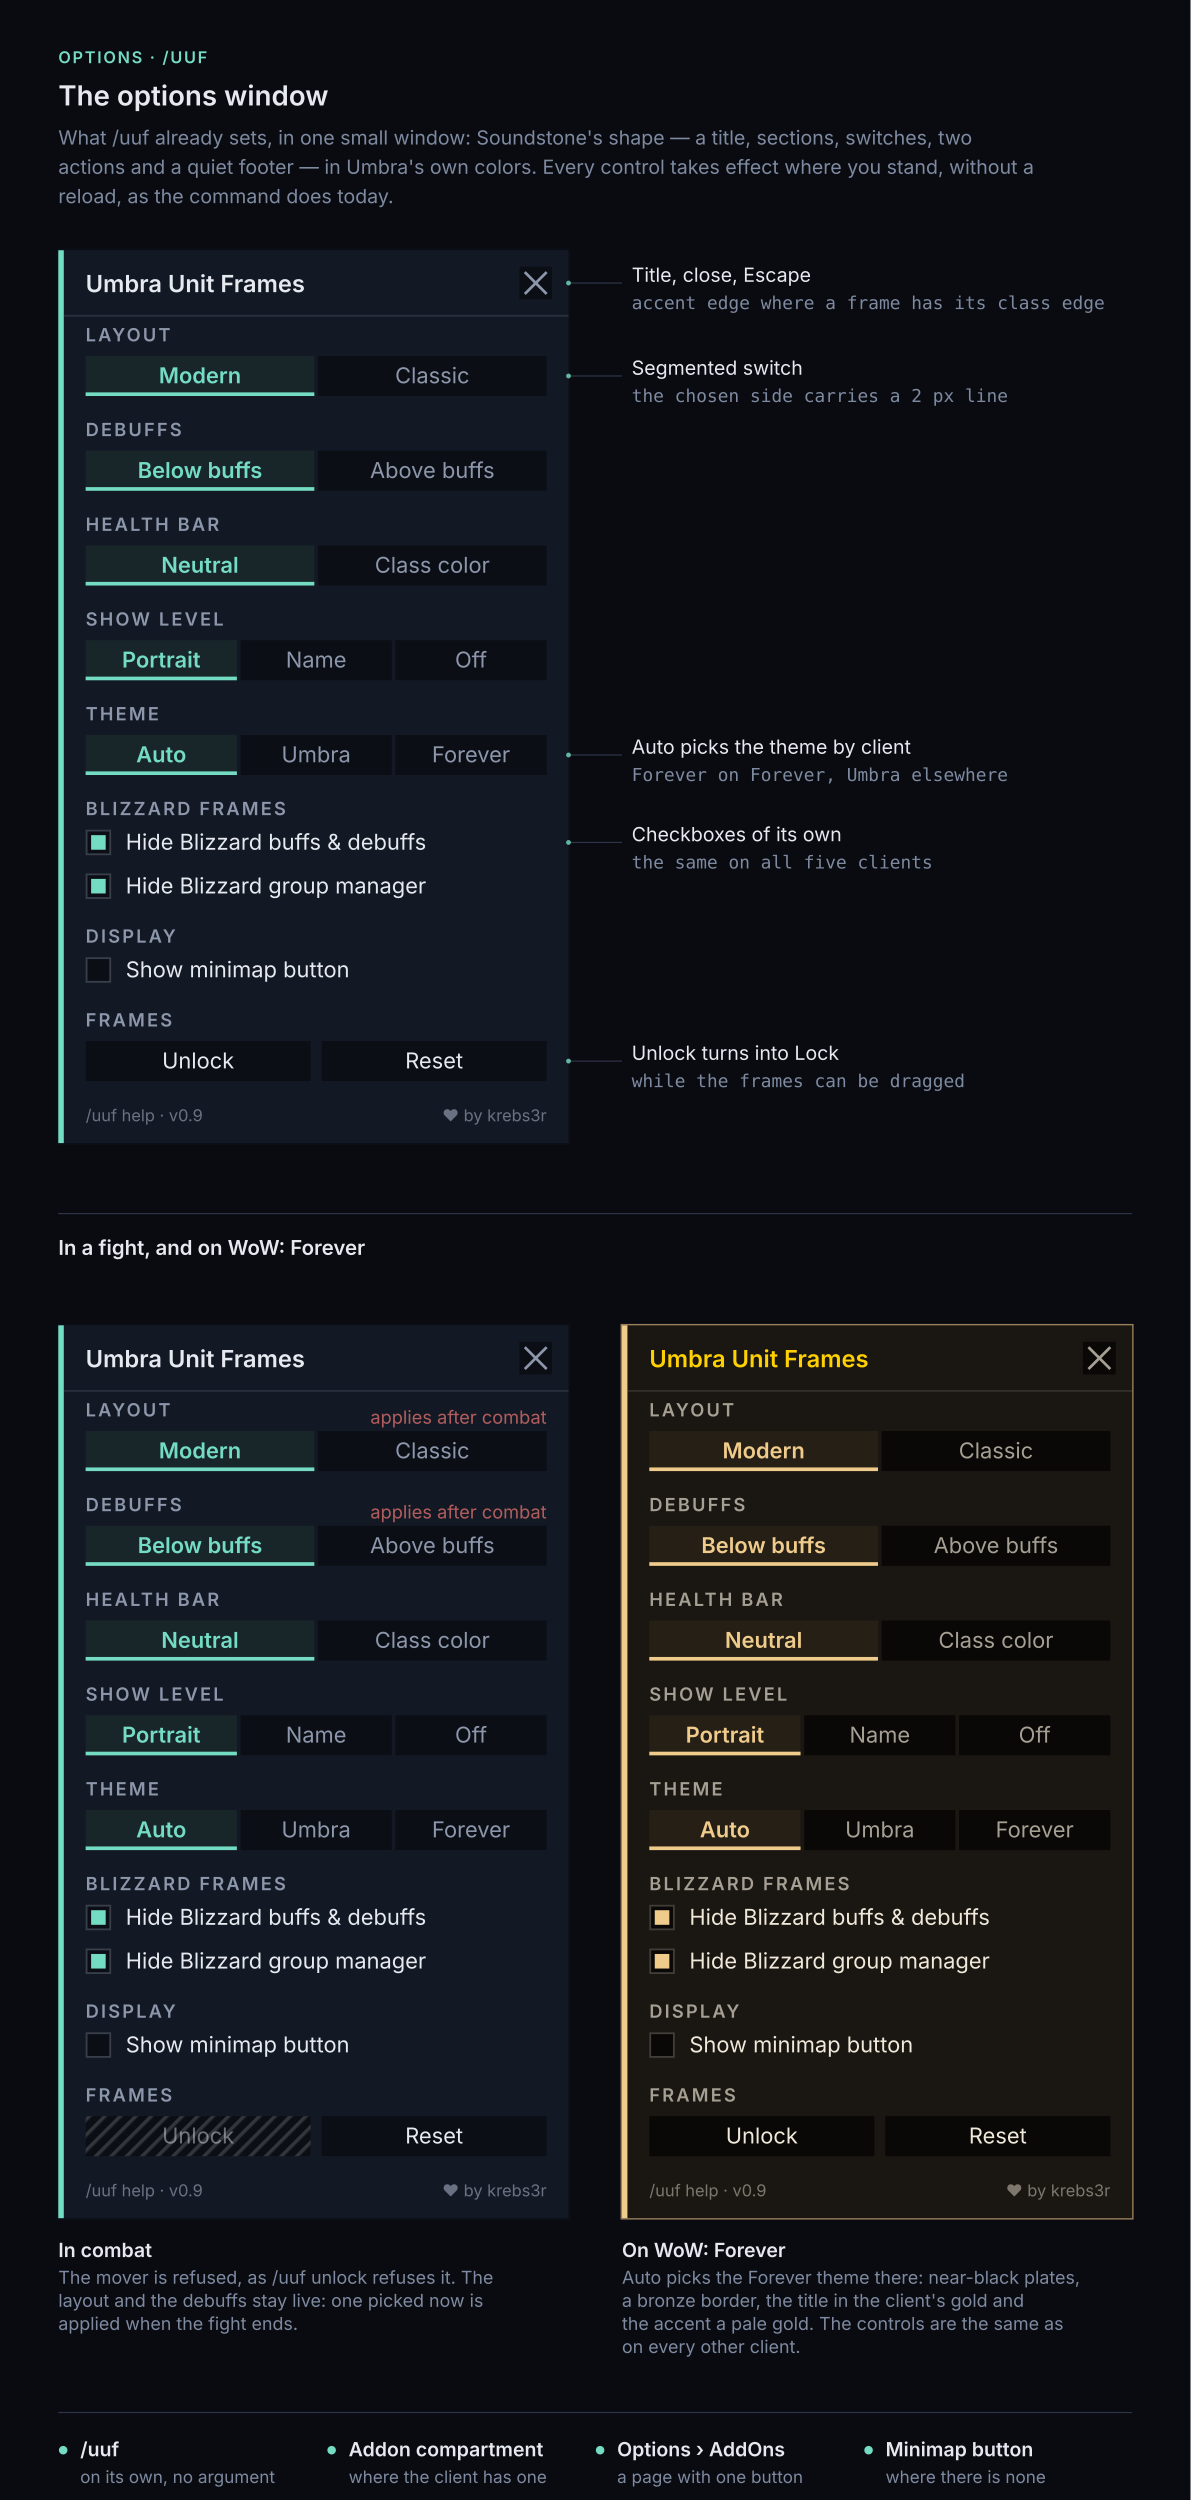
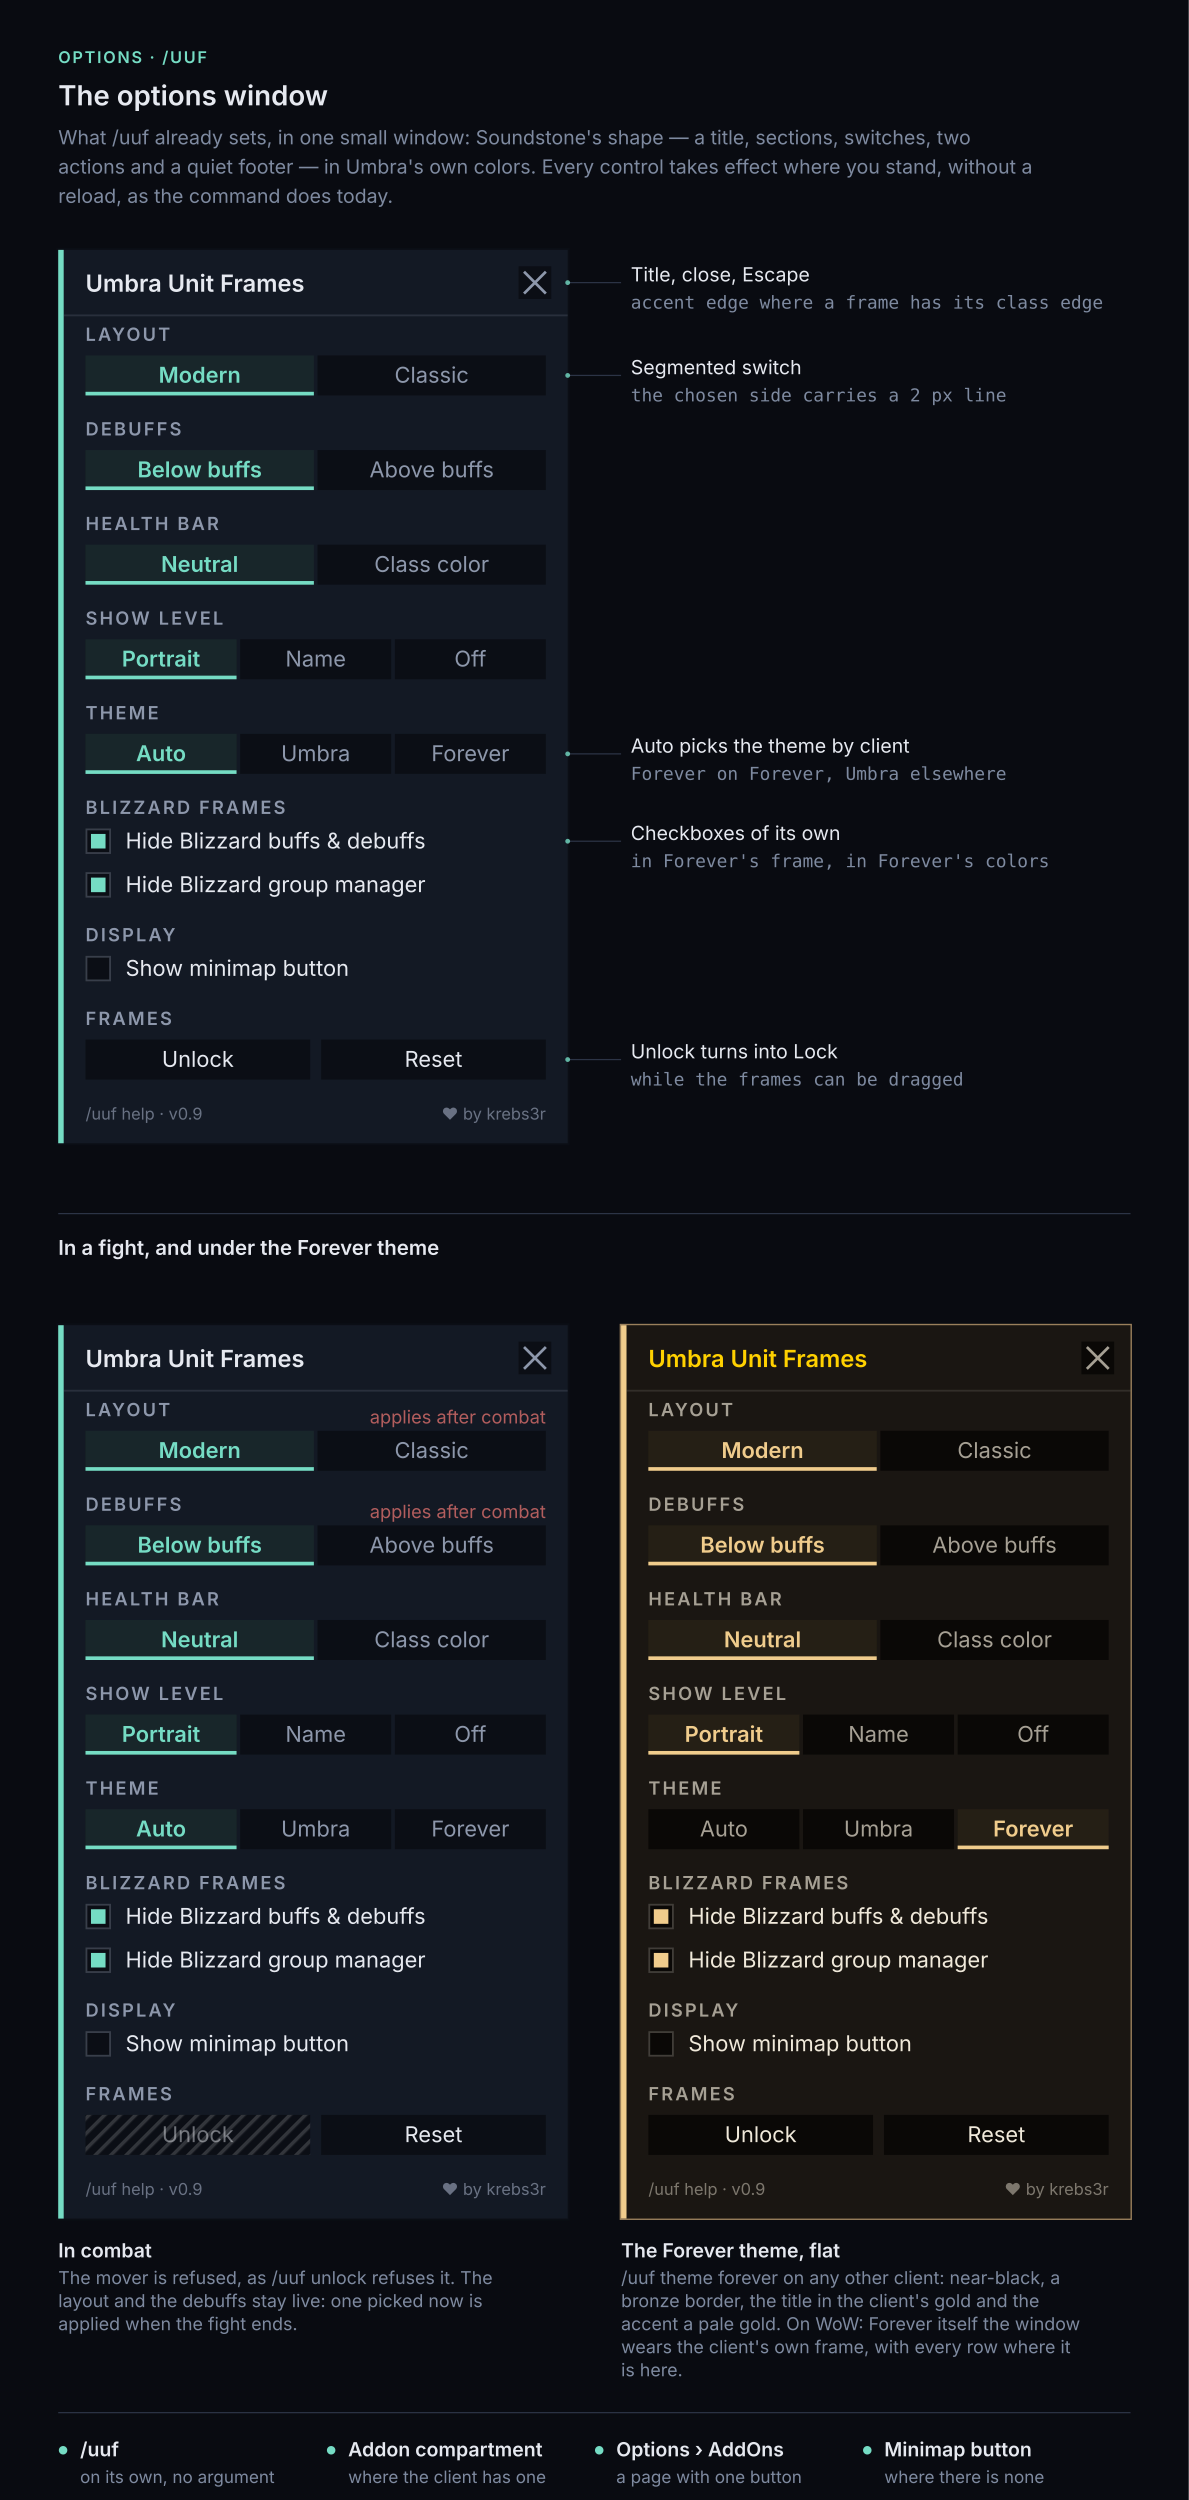
- <svg xmlns="http://www.w3.org/2000/svg" width="980" height="2058" viewBox="0 0 980 2058" role="img" aria-label="Umbra Unit Frames — the options window">
+ <svg xmlns="http://www.w3.org/2000/svg" width="980" height="2061" viewBox="0 0 980 2061" role="img" aria-label="Umbra Unit Frames — the options window">
  <defs>
    <linearGradient id="shade" x1="0" y1="0" x2="0" y2="1">
      <stop offset="0" stop-color="#ffffff" stop-opacity="0.12" />
      <stop offset="1" stop-color="#000000" stop-opacity="0.28" />
    </linearGradient>
    <pattern id="hatch" width="24" height="24" patternUnits="userSpaceOnUse" patternTransform="rotate(45)">
      <rect width="24" height="24" fill="none" />
      <rect width="10" height="24" fill="#ffffff" fill-opacity="0.45" />
    </pattern>
  </defs>
-   <rect width="980" height="2058" fill="rgb(9,11,17)" />
+   <rect width="980" height="2061" fill="rgb(9,11,17)" />
  <defs>
    <pattern id="hatch-fine" width="6" height="6" patternUnits="userSpaceOnUse" patternTransform="rotate(45)">
      <rect width="2" height="6" fill="#ffffff" fill-opacity="0.16" />
    </pattern>
  </defs>
  <text x="48.00" y="52.00" font-family="Inter,Segoe UI,Helvetica,Arial,sans-serif" font-size="13.4" fill="rgb(117,220,196)" text-anchor="start" font-weight="600" letter-spacing="1.40">OPTIONS · /UUF</text>
  <text x="48.00" y="86.84" font-family="Inter,Segoe UI,Helvetica,Arial,sans-serif" font-size="22.8" fill="rgb(230,233,240)" text-anchor="start" font-weight="600">The options window</text>
  <text x="48.00" y="119.00" font-family="Inter,Segoe UI,Helvetica,Arial,sans-serif" font-size="16.1" fill="rgb(126,138,160)" text-anchor="start" font-weight="400">What /uuf already sets, in one small window: Soundstone's shape — a title, sections, switches, two</text>
  <text x="48.00" y="143.12" font-family="Inter,Segoe UI,Helvetica,Arial,sans-serif" font-size="16.1" fill="rgb(126,138,160)" text-anchor="start" font-weight="400">actions and a quiet footer — in Umbra's own colors. Every control takes effect where you stand, without a</text>
  <text x="48.00" y="167.24" font-family="Inter,Segoe UI,Helvetica,Arial,sans-serif" font-size="16.1" fill="rgb(126,138,160)" text-anchor="start" font-weight="400">reload, as the command does today.</text>
  <g transform="translate(48.00,206.00) scale(1.5)">
-     <rect x="-1.00" y="-1.00" width="282.00" height="492.00" fill="rgb(11,14,21)" />
-     <rect x="0.00" y="0.00" width="280.00" height="490.00" fill="rgba(20,25,37,0.960)" />
-     <rect x="0.00" y="0.00" width="3.00" height="490.00" fill="rgb(117,220,196)" />
+     <rect x="-1.00" y="-1.00" width="282.00" height="493.00" fill="rgb(11,14,21)" />
+     <rect x="0.00" y="0.00" width="280.00" height="491.00" fill="rgba(20,25,37,0.960)" />
+     <rect x="0.00" y="0.00" width="3.00" height="491.00" fill="rgb(117,220,196)" />
    <text x="15.00" y="23.00" font-family="Inter,Segoe UI,Helvetica,Arial,sans-serif" font-size="13.0" fill="rgb(230,233,240)" text-anchor="start" font-weight="600">Umbra Unit Frames</text>
    <rect x="253.00" y="9.00" width="18.00" height="18.00" fill="rgb(11,14,21)" />
    <line x1="256.00" y1="12.00" x2="268.00" y2="24.00" stroke="rgb(141,151,171)" stroke-width="1.50" />
    <line x1="268.00" y1="12.00" x2="256.00" y2="24.00" stroke="rgb(141,151,171)" stroke-width="1.50" />
    <line x1="3.00" y1="36.00" x2="280.00" y2="36.00" stroke="rgba(141,151,171,0.180)" stroke-width="1.00" />
    <text x="15.00" y="50.00" font-family="Inter,Segoe UI,Helvetica,Arial,sans-serif" font-size="10.0" fill="rgb(141,151,171)" text-anchor="start" font-weight="600" letter-spacing="1.20">LAYOUT</text>
    <rect x="15.00" y="58.00" width="125.50" height="22.00" fill="rgb(11,14,21)" />
    <rect x="15.00" y="58.00" width="125.50" height="22.00" fill="rgba(117,220,196,0.120)" />
    <rect x="15.00" y="78.00" width="125.50" height="2.00" fill="rgb(117,220,196)" />
    <text x="77.75" y="73.00" font-family="Inter,Segoe UI,Helvetica,Arial,sans-serif" font-size="12.0" fill="rgb(117,220,196)" text-anchor="middle" font-weight="600">Modern</text>
    <rect x="142.50" y="58.00" width="125.50" height="22.00" fill="rgb(11,14,21)" />
    <text x="205.25" y="73.00" font-family="Inter,Segoe UI,Helvetica,Arial,sans-serif" font-size="12.0" fill="rgb(141,151,171)" text-anchor="middle" font-weight="400">Classic</text>
    <text x="15.00" y="102.00" font-family="Inter,Segoe UI,Helvetica,Arial,sans-serif" font-size="10.0" fill="rgb(141,151,171)" text-anchor="start" font-weight="600" letter-spacing="1.20">DEBUFFS</text>
    <rect x="15.00" y="110.00" width="125.50" height="22.00" fill="rgb(11,14,21)" />
    <rect x="15.00" y="110.00" width="125.50" height="22.00" fill="rgba(117,220,196,0.120)" />
    <rect x="15.00" y="130.00" width="125.50" height="2.00" fill="rgb(117,220,196)" />
    <text x="77.75" y="125.00" font-family="Inter,Segoe UI,Helvetica,Arial,sans-serif" font-size="12.0" fill="rgb(117,220,196)" text-anchor="middle" font-weight="600">Below buffs</text>
    <rect x="142.50" y="110.00" width="125.50" height="22.00" fill="rgb(11,14,21)" />
    <text x="205.25" y="125.00" font-family="Inter,Segoe UI,Helvetica,Arial,sans-serif" font-size="12.0" fill="rgb(141,151,171)" text-anchor="middle" font-weight="400">Above buffs</text>
    <text x="15.00" y="154.00" font-family="Inter,Segoe UI,Helvetica,Arial,sans-serif" font-size="10.0" fill="rgb(141,151,171)" text-anchor="start" font-weight="600" letter-spacing="1.20">HEALTH BAR</text>
    <rect x="15.00" y="162.00" width="125.50" height="22.00" fill="rgb(11,14,21)" />
    <rect x="15.00" y="162.00" width="125.50" height="22.00" fill="rgba(117,220,196,0.120)" />
    <rect x="15.00" y="182.00" width="125.50" height="2.00" fill="rgb(117,220,196)" />
    <text x="77.75" y="177.00" font-family="Inter,Segoe UI,Helvetica,Arial,sans-serif" font-size="12.0" fill="rgb(117,220,196)" text-anchor="middle" font-weight="600">Neutral</text>
    <rect x="142.50" y="162.00" width="125.50" height="22.00" fill="rgb(11,14,21)" />
    <text x="205.25" y="177.00" font-family="Inter,Segoe UI,Helvetica,Arial,sans-serif" font-size="12.0" fill="rgb(141,151,171)" text-anchor="middle" font-weight="400">Class color</text>
    <text x="15.00" y="206.00" font-family="Inter,Segoe UI,Helvetica,Arial,sans-serif" font-size="10.0" fill="rgb(141,151,171)" text-anchor="start" font-weight="600" letter-spacing="1.20">SHOW LEVEL</text>
    <rect x="15.00" y="214.00" width="83.00" height="22.00" fill="rgb(11,14,21)" />
    <rect x="15.00" y="214.00" width="83.00" height="22.00" fill="rgba(117,220,196,0.120)" />
    <rect x="15.00" y="234.00" width="83.00" height="2.00" fill="rgb(117,220,196)" />
    <text x="56.50" y="229.00" font-family="Inter,Segoe UI,Helvetica,Arial,sans-serif" font-size="12.0" fill="rgb(117,220,196)" text-anchor="middle" font-weight="600">Portrait</text>
    <rect x="100.00" y="214.00" width="83.00" height="22.00" fill="rgb(11,14,21)" />
    <text x="141.50" y="229.00" font-family="Inter,Segoe UI,Helvetica,Arial,sans-serif" font-size="12.0" fill="rgb(141,151,171)" text-anchor="middle" font-weight="400">Name</text>
    <rect x="185.00" y="214.00" width="83.00" height="22.00" fill="rgb(11,14,21)" />
    <text x="226.50" y="229.00" font-family="Inter,Segoe UI,Helvetica,Arial,sans-serif" font-size="12.0" fill="rgb(141,151,171)" text-anchor="middle" font-weight="400">Off</text>
    <text x="15.00" y="258.00" font-family="Inter,Segoe UI,Helvetica,Arial,sans-serif" font-size="10.0" fill="rgb(141,151,171)" text-anchor="start" font-weight="600" letter-spacing="1.20">THEME</text>
    <rect x="15.00" y="266.00" width="83.00" height="22.00" fill="rgb(11,14,21)" />
    <rect x="15.00" y="266.00" width="83.00" height="22.00" fill="rgba(117,220,196,0.120)" />
    <rect x="15.00" y="286.00" width="83.00" height="2.00" fill="rgb(117,220,196)" />
    <text x="56.50" y="281.00" font-family="Inter,Segoe UI,Helvetica,Arial,sans-serif" font-size="12.0" fill="rgb(117,220,196)" text-anchor="middle" font-weight="600">Auto</text>
    <rect x="100.00" y="266.00" width="83.00" height="22.00" fill="rgb(11,14,21)" />
    <text x="141.50" y="281.00" font-family="Inter,Segoe UI,Helvetica,Arial,sans-serif" font-size="12.0" fill="rgb(141,151,171)" text-anchor="middle" font-weight="400">Umbra</text>
    <rect x="185.00" y="266.00" width="83.00" height="22.00" fill="rgb(11,14,21)" />
    <text x="226.50" y="281.00" font-family="Inter,Segoe UI,Helvetica,Arial,sans-serif" font-size="12.0" fill="rgb(141,151,171)" text-anchor="middle" font-weight="400">Forever</text>
    <text x="15.00" y="310.00" font-family="Inter,Segoe UI,Helvetica,Arial,sans-serif" font-size="10.0" fill="rgb(141,151,171)" text-anchor="start" font-weight="600" letter-spacing="1.20">BLIZZARD FRAMES</text>
    <rect x="15.00" y="318.00" width="14.00" height="14.00" fill="rgb(11,14,21)" />
    <rect x="15.50" y="318.50" width="13.00" height="13.00" fill="none" stroke="rgba(141,151,171,0.350)" stroke-width="1" />
    <rect x="18.00" y="321.00" width="8.00" height="8.00" fill="rgb(117,220,196)" />
    <text x="37.00" y="329.00" font-family="Inter,Segoe UI,Helvetica,Arial,sans-serif" font-size="12.0" fill="rgb(230,233,240)" text-anchor="start" font-weight="400">Hide Blizzard buffs &amp; debuffs</text>
    <rect x="15.00" y="342.00" width="14.00" height="14.00" fill="rgb(11,14,21)" />
    <rect x="15.50" y="342.50" width="13.00" height="13.00" fill="none" stroke="rgba(141,151,171,0.350)" stroke-width="1" />
    <rect x="18.00" y="345.00" width="8.00" height="8.00" fill="rgb(117,220,196)" />
    <text x="37.00" y="353.00" font-family="Inter,Segoe UI,Helvetica,Arial,sans-serif" font-size="12.0" fill="rgb(230,233,240)" text-anchor="start" font-weight="400">Hide Blizzard group manager</text>
    <text x="15.00" y="380.00" font-family="Inter,Segoe UI,Helvetica,Arial,sans-serif" font-size="10.0" fill="rgb(141,151,171)" text-anchor="start" font-weight="600" letter-spacing="1.20">DISPLAY</text>
    <rect x="15.00" y="388.00" width="14.00" height="14.00" fill="rgb(11,14,21)" />
    <rect x="15.50" y="388.50" width="13.00" height="13.00" fill="none" stroke="rgba(141,151,171,0.350)" stroke-width="1" />
    <text x="37.00" y="399.00" font-family="Inter,Segoe UI,Helvetica,Arial,sans-serif" font-size="12.0" fill="rgb(230,233,240)" text-anchor="start" font-weight="400">Show minimap button</text>
    <text x="15.00" y="426.00" font-family="Inter,Segoe UI,Helvetica,Arial,sans-serif" font-size="10.0" fill="rgb(141,151,171)" text-anchor="start" font-weight="600" letter-spacing="1.20">FRAMES</text>
    <rect x="15.00" y="434.00" width="123.50" height="22.00" fill="rgb(11,14,21)" />
    <text x="76.75" y="449.00" font-family="Inter,Segoe UI,Helvetica,Arial,sans-serif" font-size="12.0" fill="rgb(230,233,240)" text-anchor="middle" font-weight="400">Unlock</text>
    <rect x="144.50" y="434.00" width="123.50" height="22.00" fill="rgb(11,14,21)" />
    <text x="206.25" y="449.00" font-family="Inter,Segoe UI,Helvetica,Arial,sans-serif" font-size="12.0" fill="rgb(230,233,240)" text-anchor="middle" font-weight="400">Reset</text>
    <text x="15.00" y="478.00" font-family="Inter,Segoe UI,Helvetica,Arial,sans-serif" font-size="9.0" fill="rgb(141,151,171)" text-anchor="start" font-weight="400" opacity="0.70">/uuf help  ·  v0.9</text>
    <text x="268.00" y="478.00" font-family="Inter,Segoe UI,Helvetica,Arial,sans-serif" font-size="9.0" fill="rgb(141,151,171)" text-anchor="end" font-weight="400" opacity="0.70">♥ by krebs3r</text>
  </g>
  <polyline points="468.00,233.00 482.00,233.00 500.00,233.00 512.00,233.00" fill="none" stroke="rgb(44,52,70)" stroke-width="1" />
  <circle cx="468.00" cy="233.00" r="2" fill="rgba(117,220,196,0.800)" />
  <text x="520.00" y="232.00" font-family="Inter,Segoe UI,Helvetica,Arial,sans-serif" font-size="16.1" fill="rgb(230,233,240)" text-anchor="start" font-weight="400">Title, close, Escape</text>
  <text x="520.00" y="254.44" font-family="JetBrains Mono,SFMono-Regular,Consolas,monospace" font-size="14.7" fill="rgb(126,138,160)" text-anchor="start" font-weight="400">accent edge where a frame has its class edge</text>
  <polyline points="468.00,309.50 482.00,309.50 500.00,309.50 512.00,309.50" fill="none" stroke="rgb(44,52,70)" stroke-width="1" />
  <circle cx="468.00" cy="309.50" r="2" fill="rgba(117,220,196,0.800)" />
  <text x="520.00" y="308.50" font-family="Inter,Segoe UI,Helvetica,Arial,sans-serif" font-size="16.1" fill="rgb(230,233,240)" text-anchor="start" font-weight="400">Segmented switch</text>
  <text x="520.00" y="330.94" font-family="JetBrains Mono,SFMono-Regular,Consolas,monospace" font-size="14.7" fill="rgb(126,138,160)" text-anchor="start" font-weight="400">the chosen side carries a 2 px line</text>
  <polyline points="468.00,621.50 482.00,621.50 500.00,621.50 512.00,621.50" fill="none" stroke="rgb(44,52,70)" stroke-width="1" />
  <circle cx="468.00" cy="621.50" r="2" fill="rgba(117,220,196,0.800)" />
  <text x="520.00" y="620.50" font-family="Inter,Segoe UI,Helvetica,Arial,sans-serif" font-size="16.1" fill="rgb(230,233,240)" text-anchor="start" font-weight="400">Auto picks the theme by client</text>
  <text x="520.00" y="642.94" font-family="JetBrains Mono,SFMono-Regular,Consolas,monospace" font-size="14.7" fill="rgb(126,138,160)" text-anchor="start" font-weight="400">Forever on Forever, Umbra elsewhere</text>
  <polyline points="468.00,693.50 482.00,693.50 500.00,693.50 512.00,693.50" fill="none" stroke="rgb(44,52,70)" stroke-width="1" />
  <circle cx="468.00" cy="693.50" r="2" fill="rgba(117,220,196,0.800)" />
  <text x="520.00" y="692.50" font-family="Inter,Segoe UI,Helvetica,Arial,sans-serif" font-size="16.1" fill="rgb(230,233,240)" text-anchor="start" font-weight="400">Checkboxes of its own</text>
-   <text x="520.00" y="714.94" font-family="JetBrains Mono,SFMono-Regular,Consolas,monospace" font-size="14.7" fill="rgb(126,138,160)" text-anchor="start" font-weight="400">the same on all five clients</text>
+   <text x="520.00" y="714.94" font-family="JetBrains Mono,SFMono-Regular,Consolas,monospace" font-size="14.7" fill="rgb(126,138,160)" text-anchor="start" font-weight="400">in Forever's frame, in Forever's colors</text>
  <polyline points="468.00,873.50 482.00,873.50 500.00,873.50 512.00,873.50" fill="none" stroke="rgb(44,52,70)" stroke-width="1" />
  <circle cx="468.00" cy="873.50" r="2" fill="rgba(117,220,196,0.800)" />
  <text x="520.00" y="872.50" font-family="Inter,Segoe UI,Helvetica,Arial,sans-serif" font-size="16.1" fill="rgb(230,233,240)" text-anchor="start" font-weight="400">Unlock turns into Lock</text>
  <text x="520.00" y="894.94" font-family="JetBrains Mono,SFMono-Regular,Consolas,monospace" font-size="14.7" fill="rgb(126,138,160)" text-anchor="start" font-weight="400">while the frames can be dragged</text>
-   <text x="48.00" y="1033.00" font-family="Inter,Segoe UI,Helvetica,Arial,sans-serif" font-size="16.8" fill="rgb(230,233,240)" text-anchor="start" font-weight="600">In a fight, and on WoW: Forever</text>
-   <line x1="48.00" y1="999.00" x2="932.00" y2="999.00" stroke="rgb(44,52,70)" stroke-width="1.00" />
-   <g transform="translate(48.00,1091.00) scale(1.5)">
-     <rect x="-1.00" y="-1.00" width="282.00" height="492.00" fill="rgb(11,14,21)" />
-     <rect x="0.00" y="0.00" width="280.00" height="490.00" fill="rgba(20,25,37,0.960)" />
-     <rect x="0.00" y="0.00" width="3.00" height="490.00" fill="rgb(117,220,196)" />
+   <text x="48.00" y="1034.50" font-family="Inter,Segoe UI,Helvetica,Arial,sans-serif" font-size="16.8" fill="rgb(230,233,240)" text-anchor="start" font-weight="600">In a fight, and under the Forever theme</text>
+   <line x1="48.00" y1="1000.50" x2="932.00" y2="1000.50" stroke="rgb(44,52,70)" stroke-width="1.00" />
+   <g transform="translate(48.00,1092.50) scale(1.5)">
+     <rect x="-1.00" y="-1.00" width="282.00" height="493.00" fill="rgb(11,14,21)" />
+     <rect x="0.00" y="0.00" width="280.00" height="491.00" fill="rgba(20,25,37,0.960)" />
+     <rect x="0.00" y="0.00" width="3.00" height="491.00" fill="rgb(117,220,196)" />
    <text x="15.00" y="23.00" font-family="Inter,Segoe UI,Helvetica,Arial,sans-serif" font-size="13.0" fill="rgb(230,233,240)" text-anchor="start" font-weight="600">Umbra Unit Frames</text>
    <rect x="253.00" y="9.00" width="18.00" height="18.00" fill="rgb(11,14,21)" />
    <line x1="256.00" y1="12.00" x2="268.00" y2="24.00" stroke="rgb(141,151,171)" stroke-width="1.50" />
    <line x1="268.00" y1="12.00" x2="256.00" y2="24.00" stroke="rgb(141,151,171)" stroke-width="1.50" />
    <line x1="3.00" y1="36.00" x2="280.00" y2="36.00" stroke="rgba(141,151,171,0.180)" stroke-width="1.00" />
    <text x="15.00" y="50.00" font-family="Inter,Segoe UI,Helvetica,Arial,sans-serif" font-size="10.0" fill="rgb(141,151,171)" text-anchor="start" font-weight="600" letter-spacing="1.20">LAYOUT</text>
    <rect x="15.00" y="58.00" width="125.50" height="22.00" fill="rgb(11,14,21)" />
    <rect x="15.00" y="58.00" width="125.50" height="22.00" fill="rgba(117,220,196,0.120)" />
    <rect x="15.00" y="78.00" width="125.50" height="2.00" fill="rgb(117,220,196)" />
    <text x="77.75" y="73.00" font-family="Inter,Segoe UI,Helvetica,Arial,sans-serif" font-size="12.0" fill="rgb(117,220,196)" text-anchor="middle" font-weight="600">Modern</text>
    <rect x="142.50" y="58.00" width="125.50" height="22.00" fill="rgb(11,14,21)" />
    <text x="205.25" y="73.00" font-family="Inter,Segoe UI,Helvetica,Arial,sans-serif" font-size="12.0" fill="rgb(141,151,171)" text-anchor="middle" font-weight="400">Classic</text>
    <text x="268.00" y="54.00" font-family="Inter,Segoe UI,Helvetica,Arial,sans-serif" font-size="10.0" fill="rgb(178,93,93)" text-anchor="end" font-weight="400">applies after combat</text>
    <text x="15.00" y="102.00" font-family="Inter,Segoe UI,Helvetica,Arial,sans-serif" font-size="10.0" fill="rgb(141,151,171)" text-anchor="start" font-weight="600" letter-spacing="1.20">DEBUFFS</text>
    <rect x="15.00" y="110.00" width="125.50" height="22.00" fill="rgb(11,14,21)" />
    <rect x="15.00" y="110.00" width="125.50" height="22.00" fill="rgba(117,220,196,0.120)" />
    <rect x="15.00" y="130.00" width="125.50" height="2.00" fill="rgb(117,220,196)" />
    <text x="77.75" y="125.00" font-family="Inter,Segoe UI,Helvetica,Arial,sans-serif" font-size="12.0" fill="rgb(117,220,196)" text-anchor="middle" font-weight="600">Below buffs</text>
    <rect x="142.50" y="110.00" width="125.50" height="22.00" fill="rgb(11,14,21)" />
    <text x="205.25" y="125.00" font-family="Inter,Segoe UI,Helvetica,Arial,sans-serif" font-size="12.0" fill="rgb(141,151,171)" text-anchor="middle" font-weight="400">Above buffs</text>
    <text x="268.00" y="106.00" font-family="Inter,Segoe UI,Helvetica,Arial,sans-serif" font-size="10.0" fill="rgb(178,93,93)" text-anchor="end" font-weight="400">applies after combat</text>
    <text x="15.00" y="154.00" font-family="Inter,Segoe UI,Helvetica,Arial,sans-serif" font-size="10.0" fill="rgb(141,151,171)" text-anchor="start" font-weight="600" letter-spacing="1.20">HEALTH BAR</text>
    <rect x="15.00" y="162.00" width="125.50" height="22.00" fill="rgb(11,14,21)" />
    <rect x="15.00" y="162.00" width="125.50" height="22.00" fill="rgba(117,220,196,0.120)" />
    <rect x="15.00" y="182.00" width="125.50" height="2.00" fill="rgb(117,220,196)" />
    <text x="77.75" y="177.00" font-family="Inter,Segoe UI,Helvetica,Arial,sans-serif" font-size="12.0" fill="rgb(117,220,196)" text-anchor="middle" font-weight="600">Neutral</text>
    <rect x="142.50" y="162.00" width="125.50" height="22.00" fill="rgb(11,14,21)" />
    <text x="205.25" y="177.00" font-family="Inter,Segoe UI,Helvetica,Arial,sans-serif" font-size="12.0" fill="rgb(141,151,171)" text-anchor="middle" font-weight="400">Class color</text>
    <text x="15.00" y="206.00" font-family="Inter,Segoe UI,Helvetica,Arial,sans-serif" font-size="10.0" fill="rgb(141,151,171)" text-anchor="start" font-weight="600" letter-spacing="1.20">SHOW LEVEL</text>
    <rect x="15.00" y="214.00" width="83.00" height="22.00" fill="rgb(11,14,21)" />
    <rect x="15.00" y="214.00" width="83.00" height="22.00" fill="rgba(117,220,196,0.120)" />
    <rect x="15.00" y="234.00" width="83.00" height="2.00" fill="rgb(117,220,196)" />
    <text x="56.50" y="229.00" font-family="Inter,Segoe UI,Helvetica,Arial,sans-serif" font-size="12.0" fill="rgb(117,220,196)" text-anchor="middle" font-weight="600">Portrait</text>
    <rect x="100.00" y="214.00" width="83.00" height="22.00" fill="rgb(11,14,21)" />
    <text x="141.50" y="229.00" font-family="Inter,Segoe UI,Helvetica,Arial,sans-serif" font-size="12.0" fill="rgb(141,151,171)" text-anchor="middle" font-weight="400">Name</text>
    <rect x="185.00" y="214.00" width="83.00" height="22.00" fill="rgb(11,14,21)" />
    <text x="226.50" y="229.00" font-family="Inter,Segoe UI,Helvetica,Arial,sans-serif" font-size="12.0" fill="rgb(141,151,171)" text-anchor="middle" font-weight="400">Off</text>
    <text x="15.00" y="258.00" font-family="Inter,Segoe UI,Helvetica,Arial,sans-serif" font-size="10.0" fill="rgb(141,151,171)" text-anchor="start" font-weight="600" letter-spacing="1.20">THEME</text>
    <rect x="15.00" y="266.00" width="83.00" height="22.00" fill="rgb(11,14,21)" />
    <rect x="15.00" y="266.00" width="83.00" height="22.00" fill="rgba(117,220,196,0.120)" />
    <rect x="15.00" y="286.00" width="83.00" height="2.00" fill="rgb(117,220,196)" />
    <text x="56.50" y="281.00" font-family="Inter,Segoe UI,Helvetica,Arial,sans-serif" font-size="12.0" fill="rgb(117,220,196)" text-anchor="middle" font-weight="600">Auto</text>
    <rect x="100.00" y="266.00" width="83.00" height="22.00" fill="rgb(11,14,21)" />
    <text x="141.50" y="281.00" font-family="Inter,Segoe UI,Helvetica,Arial,sans-serif" font-size="12.0" fill="rgb(141,151,171)" text-anchor="middle" font-weight="400">Umbra</text>
    <rect x="185.00" y="266.00" width="83.00" height="22.00" fill="rgb(11,14,21)" />
    <text x="226.50" y="281.00" font-family="Inter,Segoe UI,Helvetica,Arial,sans-serif" font-size="12.0" fill="rgb(141,151,171)" text-anchor="middle" font-weight="400">Forever</text>
    <text x="15.00" y="310.00" font-family="Inter,Segoe UI,Helvetica,Arial,sans-serif" font-size="10.0" fill="rgb(141,151,171)" text-anchor="start" font-weight="600" letter-spacing="1.20">BLIZZARD FRAMES</text>
    <rect x="15.00" y="318.00" width="14.00" height="14.00" fill="rgb(11,14,21)" />
    <rect x="15.50" y="318.50" width="13.00" height="13.00" fill="none" stroke="rgba(141,151,171,0.350)" stroke-width="1" />
    <rect x="18.00" y="321.00" width="8.00" height="8.00" fill="rgb(117,220,196)" />
    <text x="37.00" y="329.00" font-family="Inter,Segoe UI,Helvetica,Arial,sans-serif" font-size="12.0" fill="rgb(230,233,240)" text-anchor="start" font-weight="400">Hide Blizzard buffs &amp; debuffs</text>
    <rect x="15.00" y="342.00" width="14.00" height="14.00" fill="rgb(11,14,21)" />
    <rect x="15.50" y="342.50" width="13.00" height="13.00" fill="none" stroke="rgba(141,151,171,0.350)" stroke-width="1" />
    <rect x="18.00" y="345.00" width="8.00" height="8.00" fill="rgb(117,220,196)" />
    <text x="37.00" y="353.00" font-family="Inter,Segoe UI,Helvetica,Arial,sans-serif" font-size="12.0" fill="rgb(230,233,240)" text-anchor="start" font-weight="400">Hide Blizzard group manager</text>
    <text x="15.00" y="380.00" font-family="Inter,Segoe UI,Helvetica,Arial,sans-serif" font-size="10.0" fill="rgb(141,151,171)" text-anchor="start" font-weight="600" letter-spacing="1.20">DISPLAY</text>
    <rect x="15.00" y="388.00" width="14.00" height="14.00" fill="rgb(11,14,21)" />
    <rect x="15.50" y="388.50" width="13.00" height="13.00" fill="none" stroke="rgba(141,151,171,0.350)" stroke-width="1" />
    <text x="37.00" y="399.00" font-family="Inter,Segoe UI,Helvetica,Arial,sans-serif" font-size="12.0" fill="rgb(230,233,240)" text-anchor="start" font-weight="400">Show minimap button</text>
    <text x="15.00" y="426.00" font-family="Inter,Segoe UI,Helvetica,Arial,sans-serif" font-size="10.0" fill="rgb(141,151,171)" text-anchor="start" font-weight="600" letter-spacing="1.20">FRAMES</text>
    <rect x="15.00" y="434.00" width="123.50" height="22.00" fill="rgb(11,14,21)" />
    <text x="76.75" y="449.00" font-family="Inter,Segoe UI,Helvetica,Arial,sans-serif" font-size="12.0" fill="rgb(230,233,240)" text-anchor="middle" font-weight="400" opacity="0.45">Unlock</text>
    <rect x="15.00" y="434.00" width="123.50" height="22.00" fill="url(#hatch-fine)" />
    <rect x="144.50" y="434.00" width="123.50" height="22.00" fill="rgb(11,14,21)" />
    <text x="206.25" y="449.00" font-family="Inter,Segoe UI,Helvetica,Arial,sans-serif" font-size="12.0" fill="rgb(230,233,240)" text-anchor="middle" font-weight="400">Reset</text>
    <text x="15.00" y="478.00" font-family="Inter,Segoe UI,Helvetica,Arial,sans-serif" font-size="9.0" fill="rgb(141,151,171)" text-anchor="start" font-weight="400" opacity="0.70">/uuf help  ·  v0.9</text>
    <text x="268.00" y="478.00" font-family="Inter,Segoe UI,Helvetica,Arial,sans-serif" font-size="9.0" fill="rgb(141,151,171)" text-anchor="end" font-weight="400" opacity="0.70">♥ by krebs3r</text>
  </g>
-   <g transform="translate(512.00,1091.00) scale(1.5)">
-     <rect x="-0.76" y="-0.76" width="281.52" height="491.52" fill="rgb(154,128,92)" />
-     <rect x="0.00" y="0.00" width="280.00" height="490.00" fill="rgba(21,18,15,0.960)" />
-     <rect x="0.00" y="0.00" width="3.00" height="490.00" fill="rgb(240,204,140)" />
+   <g transform="translate(512.00,1092.50) scale(1.5)">
+     <rect x="-0.76" y="-0.76" width="281.52" height="492.52" fill="rgb(154,128,92)" />
+     <rect x="0.00" y="0.00" width="280.00" height="491.00" fill="rgba(21,18,15,0.960)" />
+     <rect x="0.00" y="0.00" width="3.00" height="491.00" fill="rgb(240,204,140)" />
    <text x="15.00" y="23.00" font-family="Inter,Segoe UI,Helvetica,Arial,sans-serif" font-size="13.0" fill="rgb(255,209,0)" text-anchor="start" font-weight="600">Umbra Unit Frames</text>
    <rect x="253.00" y="9.00" width="18.00" height="18.00" fill="rgb(10,8,6)" />
    <line x1="256.00" y1="12.00" x2="268.00" y2="24.00" stroke="rgb(166,160,148)" stroke-width="1.50" />
    <line x1="268.00" y1="12.00" x2="256.00" y2="24.00" stroke="rgb(166,160,148)" stroke-width="1.50" />
    <line x1="3.00" y1="36.00" x2="280.00" y2="36.00" stroke="rgba(166,160,148,0.180)" stroke-width="1.00" />
    <text x="15.00" y="50.00" font-family="Inter,Segoe UI,Helvetica,Arial,sans-serif" font-size="10.0" fill="rgb(166,160,148)" text-anchor="start" font-weight="600" letter-spacing="1.20">LAYOUT</text>
    <rect x="15.00" y="58.00" width="125.50" height="22.00" fill="rgb(10,8,6)" />
    <rect x="15.00" y="58.00" width="125.50" height="22.00" fill="rgba(240,204,140,0.120)" />
    <rect x="15.00" y="78.00" width="125.50" height="2.00" fill="rgb(240,204,140)" />
    <text x="77.75" y="73.00" font-family="Inter,Segoe UI,Helvetica,Arial,sans-serif" font-size="12.0" fill="rgb(240,204,140)" text-anchor="middle" font-weight="600">Modern</text>
    <rect x="142.50" y="58.00" width="125.50" height="22.00" fill="rgb(10,8,6)" />
    <text x="205.25" y="73.00" font-family="Inter,Segoe UI,Helvetica,Arial,sans-serif" font-size="12.0" fill="rgb(166,160,148)" text-anchor="middle" font-weight="400">Classic</text>
    <text x="15.00" y="102.00" font-family="Inter,Segoe UI,Helvetica,Arial,sans-serif" font-size="10.0" fill="rgb(166,160,148)" text-anchor="start" font-weight="600" letter-spacing="1.20">DEBUFFS</text>
    <rect x="15.00" y="110.00" width="125.50" height="22.00" fill="rgb(10,8,6)" />
    <rect x="15.00" y="110.00" width="125.50" height="22.00" fill="rgba(240,204,140,0.120)" />
    <rect x="15.00" y="130.00" width="125.50" height="2.00" fill="rgb(240,204,140)" />
    <text x="77.75" y="125.00" font-family="Inter,Segoe UI,Helvetica,Arial,sans-serif" font-size="12.0" fill="rgb(240,204,140)" text-anchor="middle" font-weight="600">Below buffs</text>
    <rect x="142.50" y="110.00" width="125.50" height="22.00" fill="rgb(10,8,6)" />
    <text x="205.25" y="125.00" font-family="Inter,Segoe UI,Helvetica,Arial,sans-serif" font-size="12.0" fill="rgb(166,160,148)" text-anchor="middle" font-weight="400">Above buffs</text>
    <text x="15.00" y="154.00" font-family="Inter,Segoe UI,Helvetica,Arial,sans-serif" font-size="10.0" fill="rgb(166,160,148)" text-anchor="start" font-weight="600" letter-spacing="1.20">HEALTH BAR</text>
    <rect x="15.00" y="162.00" width="125.50" height="22.00" fill="rgb(10,8,6)" />
    <rect x="15.00" y="162.00" width="125.50" height="22.00" fill="rgba(240,204,140,0.120)" />
    <rect x="15.00" y="182.00" width="125.50" height="2.00" fill="rgb(240,204,140)" />
    <text x="77.75" y="177.00" font-family="Inter,Segoe UI,Helvetica,Arial,sans-serif" font-size="12.0" fill="rgb(240,204,140)" text-anchor="middle" font-weight="600">Neutral</text>
    <rect x="142.50" y="162.00" width="125.50" height="22.00" fill="rgb(10,8,6)" />
    <text x="205.25" y="177.00" font-family="Inter,Segoe UI,Helvetica,Arial,sans-serif" font-size="12.0" fill="rgb(166,160,148)" text-anchor="middle" font-weight="400">Class color</text>
    <text x="15.00" y="206.00" font-family="Inter,Segoe UI,Helvetica,Arial,sans-serif" font-size="10.0" fill="rgb(166,160,148)" text-anchor="start" font-weight="600" letter-spacing="1.20">SHOW LEVEL</text>
    <rect x="15.00" y="214.00" width="83.00" height="22.00" fill="rgb(10,8,6)" />
    <rect x="15.00" y="214.00" width="83.00" height="22.00" fill="rgba(240,204,140,0.120)" />
    <rect x="15.00" y="234.00" width="83.00" height="2.00" fill="rgb(240,204,140)" />
    <text x="56.50" y="229.00" font-family="Inter,Segoe UI,Helvetica,Arial,sans-serif" font-size="12.0" fill="rgb(240,204,140)" text-anchor="middle" font-weight="600">Portrait</text>
    <rect x="100.00" y="214.00" width="83.00" height="22.00" fill="rgb(10,8,6)" />
    <text x="141.50" y="229.00" font-family="Inter,Segoe UI,Helvetica,Arial,sans-serif" font-size="12.0" fill="rgb(166,160,148)" text-anchor="middle" font-weight="400">Name</text>
    <rect x="185.00" y="214.00" width="83.00" height="22.00" fill="rgb(10,8,6)" />
    <text x="226.50" y="229.00" font-family="Inter,Segoe UI,Helvetica,Arial,sans-serif" font-size="12.0" fill="rgb(166,160,148)" text-anchor="middle" font-weight="400">Off</text>
    <text x="15.00" y="258.00" font-family="Inter,Segoe UI,Helvetica,Arial,sans-serif" font-size="10.0" fill="rgb(166,160,148)" text-anchor="start" font-weight="600" letter-spacing="1.20">THEME</text>
    <rect x="15.00" y="266.00" width="83.00" height="22.00" fill="rgb(10,8,6)" />
-     <rect x="15.00" y="266.00" width="83.00" height="22.00" fill="rgba(240,204,140,0.120)" />
-     <rect x="15.00" y="286.00" width="83.00" height="2.00" fill="rgb(240,204,140)" />
-     <text x="56.50" y="281.00" font-family="Inter,Segoe UI,Helvetica,Arial,sans-serif" font-size="12.0" fill="rgb(240,204,140)" text-anchor="middle" font-weight="600">Auto</text>
+     <text x="56.50" y="281.00" font-family="Inter,Segoe UI,Helvetica,Arial,sans-serif" font-size="12.0" fill="rgb(166,160,148)" text-anchor="middle" font-weight="400">Auto</text>
    <rect x="100.00" y="266.00" width="83.00" height="22.00" fill="rgb(10,8,6)" />
    <text x="141.50" y="281.00" font-family="Inter,Segoe UI,Helvetica,Arial,sans-serif" font-size="12.0" fill="rgb(166,160,148)" text-anchor="middle" font-weight="400">Umbra</text>
    <rect x="185.00" y="266.00" width="83.00" height="22.00" fill="rgb(10,8,6)" />
-     <text x="226.50" y="281.00" font-family="Inter,Segoe UI,Helvetica,Arial,sans-serif" font-size="12.0" fill="rgb(166,160,148)" text-anchor="middle" font-weight="400">Forever</text>
+     <rect x="185.00" y="266.00" width="83.00" height="22.00" fill="rgba(240,204,140,0.120)" />
+     <rect x="185.00" y="286.00" width="83.00" height="2.00" fill="rgb(240,204,140)" />
+     <text x="226.50" y="281.00" font-family="Inter,Segoe UI,Helvetica,Arial,sans-serif" font-size="12.0" fill="rgb(240,204,140)" text-anchor="middle" font-weight="600">Forever</text>
    <text x="15.00" y="310.00" font-family="Inter,Segoe UI,Helvetica,Arial,sans-serif" font-size="10.0" fill="rgb(166,160,148)" text-anchor="start" font-weight="600" letter-spacing="1.20">BLIZZARD FRAMES</text>
    <rect x="15.00" y="318.00" width="14.00" height="14.00" fill="rgb(10,8,6)" />
    <rect x="15.50" y="318.50" width="13.00" height="13.00" fill="none" stroke="rgba(166,160,148,0.350)" stroke-width="1" />
    <rect x="18.00" y="321.00" width="8.00" height="8.00" fill="rgb(240,204,140)" />
    <text x="37.00" y="329.00" font-family="Inter,Segoe UI,Helvetica,Arial,sans-serif" font-size="12.0" fill="rgb(240,233,218)" text-anchor="start" font-weight="400">Hide Blizzard buffs &amp; debuffs</text>
    <rect x="15.00" y="342.00" width="14.00" height="14.00" fill="rgb(10,8,6)" />
    <rect x="15.50" y="342.50" width="13.00" height="13.00" fill="none" stroke="rgba(166,160,148,0.350)" stroke-width="1" />
    <rect x="18.00" y="345.00" width="8.00" height="8.00" fill="rgb(240,204,140)" />
    <text x="37.00" y="353.00" font-family="Inter,Segoe UI,Helvetica,Arial,sans-serif" font-size="12.0" fill="rgb(240,233,218)" text-anchor="start" font-weight="400">Hide Blizzard group manager</text>
    <text x="15.00" y="380.00" font-family="Inter,Segoe UI,Helvetica,Arial,sans-serif" font-size="10.0" fill="rgb(166,160,148)" text-anchor="start" font-weight="600" letter-spacing="1.20">DISPLAY</text>
    <rect x="15.00" y="388.00" width="14.00" height="14.00" fill="rgb(10,8,6)" />
    <rect x="15.50" y="388.50" width="13.00" height="13.00" fill="none" stroke="rgba(166,160,148,0.350)" stroke-width="1" />
    <text x="37.00" y="399.00" font-family="Inter,Segoe UI,Helvetica,Arial,sans-serif" font-size="12.0" fill="rgb(240,233,218)" text-anchor="start" font-weight="400">Show minimap button</text>
    <text x="15.00" y="426.00" font-family="Inter,Segoe UI,Helvetica,Arial,sans-serif" font-size="10.0" fill="rgb(166,160,148)" text-anchor="start" font-weight="600" letter-spacing="1.20">FRAMES</text>
    <rect x="15.00" y="434.00" width="123.50" height="22.00" fill="rgb(10,8,6)" />
    <text x="76.75" y="449.00" font-family="Inter,Segoe UI,Helvetica,Arial,sans-serif" font-size="12.0" fill="rgb(240,233,218)" text-anchor="middle" font-weight="400">Unlock</text>
    <rect x="144.50" y="434.00" width="123.50" height="22.00" fill="rgb(10,8,6)" />
    <text x="206.25" y="449.00" font-family="Inter,Segoe UI,Helvetica,Arial,sans-serif" font-size="12.0" fill="rgb(240,233,218)" text-anchor="middle" font-weight="400">Reset</text>
    <text x="15.00" y="478.00" font-family="Inter,Segoe UI,Helvetica,Arial,sans-serif" font-size="9.0" fill="rgb(166,160,148)" text-anchor="start" font-weight="400" opacity="0.70">/uuf help  ·  v0.9</text>
    <text x="268.00" y="478.00" font-family="Inter,Segoe UI,Helvetica,Arial,sans-serif" font-size="9.0" fill="rgb(166,160,148)" text-anchor="end" font-weight="400" opacity="0.70">♥ by krebs3r</text>
  </g>
-   <text x="48.00" y="1858.00" font-family="Inter,Segoe UI,Helvetica,Arial,sans-serif" font-size="16.1" fill="rgb(230,233,240)" text-anchor="start" font-weight="600">In combat</text>
-   <text x="48.00" y="1880.00" font-family="Inter,Segoe UI,Helvetica,Arial,sans-serif" font-size="14.7" fill="rgb(126,138,160)" text-anchor="start" font-weight="400">The mover is refused, as /uuf unlock refuses it. The</text>
-   <text x="48.00" y="1899.00" font-family="Inter,Segoe UI,Helvetica,Arial,sans-serif" font-size="14.7" fill="rgb(126,138,160)" text-anchor="start" font-weight="400">layout and the debuffs stay live: one picked now is</text>
-   <text x="48.00" y="1918.00" font-family="Inter,Segoe UI,Helvetica,Arial,sans-serif" font-size="14.7" fill="rgb(126,138,160)" text-anchor="start" font-weight="400">applied when the fight ends.</text>
-   <text x="512.00" y="1858.00" font-family="Inter,Segoe UI,Helvetica,Arial,sans-serif" font-size="16.1" fill="rgb(230,233,240)" text-anchor="start" font-weight="600">On WoW: Forever</text>
-   <text x="512.00" y="1880.00" font-family="Inter,Segoe UI,Helvetica,Arial,sans-serif" font-size="14.7" fill="rgb(126,138,160)" text-anchor="start" font-weight="400">Auto picks the Forever theme there: near-black plates,</text>
-   <text x="512.00" y="1899.00" font-family="Inter,Segoe UI,Helvetica,Arial,sans-serif" font-size="14.7" fill="rgb(126,138,160)" text-anchor="start" font-weight="400">a bronze border, the title in the client's gold and</text>
-   <text x="512.00" y="1918.00" font-family="Inter,Segoe UI,Helvetica,Arial,sans-serif" font-size="14.7" fill="rgb(126,138,160)" text-anchor="start" font-weight="400">the accent a pale gold. The controls are the same as</text>
-   <text x="512.00" y="1937.00" font-family="Inter,Segoe UI,Helvetica,Arial,sans-serif" font-size="14.7" fill="rgb(126,138,160)" text-anchor="start" font-weight="400">on every other client.</text>
-   <line x1="48.00" y1="1986.00" x2="932.00" y2="1986.00" stroke="rgb(44,52,70)" stroke-width="1.00" />
-   <circle cx="52.00" cy="2017.00" r="3.5" fill="rgb(117,220,196)" />
-   <text x="66.00" y="2022.00" font-family="Inter,Segoe UI,Helvetica,Arial,sans-serif" font-size="16.1" fill="rgb(230,233,240)" text-anchor="start" font-weight="600">/uuf</text>
-   <text x="66.00" y="2044.00" font-family="Inter,Segoe UI,Helvetica,Arial,sans-serif" font-size="14.1" fill="rgb(126,138,160)" text-anchor="start" font-weight="400">on its own, no argument</text>
-   <circle cx="273.00" cy="2017.00" r="3.5" fill="rgb(117,220,196)" />
-   <text x="287.00" y="2022.00" font-family="Inter,Segoe UI,Helvetica,Arial,sans-serif" font-size="16.1" fill="rgb(230,233,240)" text-anchor="start" font-weight="600">Addon compartment</text>
-   <text x="287.00" y="2044.00" font-family="Inter,Segoe UI,Helvetica,Arial,sans-serif" font-size="14.1" fill="rgb(126,138,160)" text-anchor="start" font-weight="400">where the client has one</text>
-   <circle cx="494.00" cy="2017.00" r="3.5" fill="rgb(117,220,196)" />
-   <text x="508.00" y="2022.00" font-family="Inter,Segoe UI,Helvetica,Arial,sans-serif" font-size="16.1" fill="rgb(230,233,240)" text-anchor="start" font-weight="600">Options › AddOns</text>
-   <text x="508.00" y="2044.00" font-family="Inter,Segoe UI,Helvetica,Arial,sans-serif" font-size="14.1" fill="rgb(126,138,160)" text-anchor="start" font-weight="400">a page with one button</text>
-   <circle cx="715.00" cy="2017.00" r="3.5" fill="rgb(117,220,196)" />
-   <text x="729.00" y="2022.00" font-family="Inter,Segoe UI,Helvetica,Arial,sans-serif" font-size="16.1" fill="rgb(230,233,240)" text-anchor="start" font-weight="600">Minimap button</text>
-   <text x="729.00" y="2044.00" font-family="Inter,Segoe UI,Helvetica,Arial,sans-serif" font-size="14.1" fill="rgb(126,138,160)" text-anchor="start" font-weight="400">where there is none</text>
+   <text x="48.00" y="1861.00" font-family="Inter,Segoe UI,Helvetica,Arial,sans-serif" font-size="16.1" fill="rgb(230,233,240)" text-anchor="start" font-weight="600">In combat</text>
+   <text x="48.00" y="1883.00" font-family="Inter,Segoe UI,Helvetica,Arial,sans-serif" font-size="14.7" fill="rgb(126,138,160)" text-anchor="start" font-weight="400">The mover is refused, as /uuf unlock refuses it. The</text>
+   <text x="48.00" y="1902.00" font-family="Inter,Segoe UI,Helvetica,Arial,sans-serif" font-size="14.7" fill="rgb(126,138,160)" text-anchor="start" font-weight="400">layout and the debuffs stay live: one picked now is</text>
+   <text x="48.00" y="1921.00" font-family="Inter,Segoe UI,Helvetica,Arial,sans-serif" font-size="14.7" fill="rgb(126,138,160)" text-anchor="start" font-weight="400">applied when the fight ends.</text>
+   <text x="512.00" y="1861.00" font-family="Inter,Segoe UI,Helvetica,Arial,sans-serif" font-size="16.1" fill="rgb(230,233,240)" text-anchor="start" font-weight="600">The Forever theme, flat</text>
+   <text x="512.00" y="1883.00" font-family="Inter,Segoe UI,Helvetica,Arial,sans-serif" font-size="14.7" fill="rgb(126,138,160)" text-anchor="start" font-weight="400">/uuf theme forever on any other client: near-black, a</text>
+   <text x="512.00" y="1902.00" font-family="Inter,Segoe UI,Helvetica,Arial,sans-serif" font-size="14.7" fill="rgb(126,138,160)" text-anchor="start" font-weight="400">bronze border, the title in the client's gold and the</text>
+   <text x="512.00" y="1921.00" font-family="Inter,Segoe UI,Helvetica,Arial,sans-serif" font-size="14.7" fill="rgb(126,138,160)" text-anchor="start" font-weight="400">accent a pale gold. On WoW: Forever itself the window</text>
+   <text x="512.00" y="1940.00" font-family="Inter,Segoe UI,Helvetica,Arial,sans-serif" font-size="14.7" fill="rgb(126,138,160)" text-anchor="start" font-weight="400">wears the client's own frame, with every row where it</text>
+   <text x="512.00" y="1959.00" font-family="Inter,Segoe UI,Helvetica,Arial,sans-serif" font-size="14.7" fill="rgb(126,138,160)" text-anchor="start" font-weight="400">is here.</text>
+   <line x1="48.00" y1="1989.00" x2="932.00" y2="1989.00" stroke="rgb(44,52,70)" stroke-width="1.00" />
+   <circle cx="52.00" cy="2020.00" r="3.5" fill="rgb(117,220,196)" />
+   <text x="66.00" y="2025.00" font-family="Inter,Segoe UI,Helvetica,Arial,sans-serif" font-size="16.1" fill="rgb(230,233,240)" text-anchor="start" font-weight="600">/uuf</text>
+   <text x="66.00" y="2047.00" font-family="Inter,Segoe UI,Helvetica,Arial,sans-serif" font-size="14.1" fill="rgb(126,138,160)" text-anchor="start" font-weight="400">on its own, no argument</text>
+   <circle cx="273.00" cy="2020.00" r="3.5" fill="rgb(117,220,196)" />
+   <text x="287.00" y="2025.00" font-family="Inter,Segoe UI,Helvetica,Arial,sans-serif" font-size="16.1" fill="rgb(230,233,240)" text-anchor="start" font-weight="600">Addon compartment</text>
+   <text x="287.00" y="2047.00" font-family="Inter,Segoe UI,Helvetica,Arial,sans-serif" font-size="14.1" fill="rgb(126,138,160)" text-anchor="start" font-weight="400">where the client has one</text>
+   <circle cx="494.00" cy="2020.00" r="3.5" fill="rgb(117,220,196)" />
+   <text x="508.00" y="2025.00" font-family="Inter,Segoe UI,Helvetica,Arial,sans-serif" font-size="16.1" fill="rgb(230,233,240)" text-anchor="start" font-weight="600">Options › AddOns</text>
+   <text x="508.00" y="2047.00" font-family="Inter,Segoe UI,Helvetica,Arial,sans-serif" font-size="14.1" fill="rgb(126,138,160)" text-anchor="start" font-weight="400">a page with one button</text>
+   <circle cx="715.00" cy="2020.00" r="3.5" fill="rgb(117,220,196)" />
+   <text x="729.00" y="2025.00" font-family="Inter,Segoe UI,Helvetica,Arial,sans-serif" font-size="16.1" fill="rgb(230,233,240)" text-anchor="start" font-weight="600">Minimap button</text>
+   <text x="729.00" y="2047.00" font-family="Inter,Segoe UI,Helvetica,Arial,sans-serif" font-size="14.1" fill="rgb(126,138,160)" text-anchor="start" font-weight="400">where there is none</text>
</svg>
